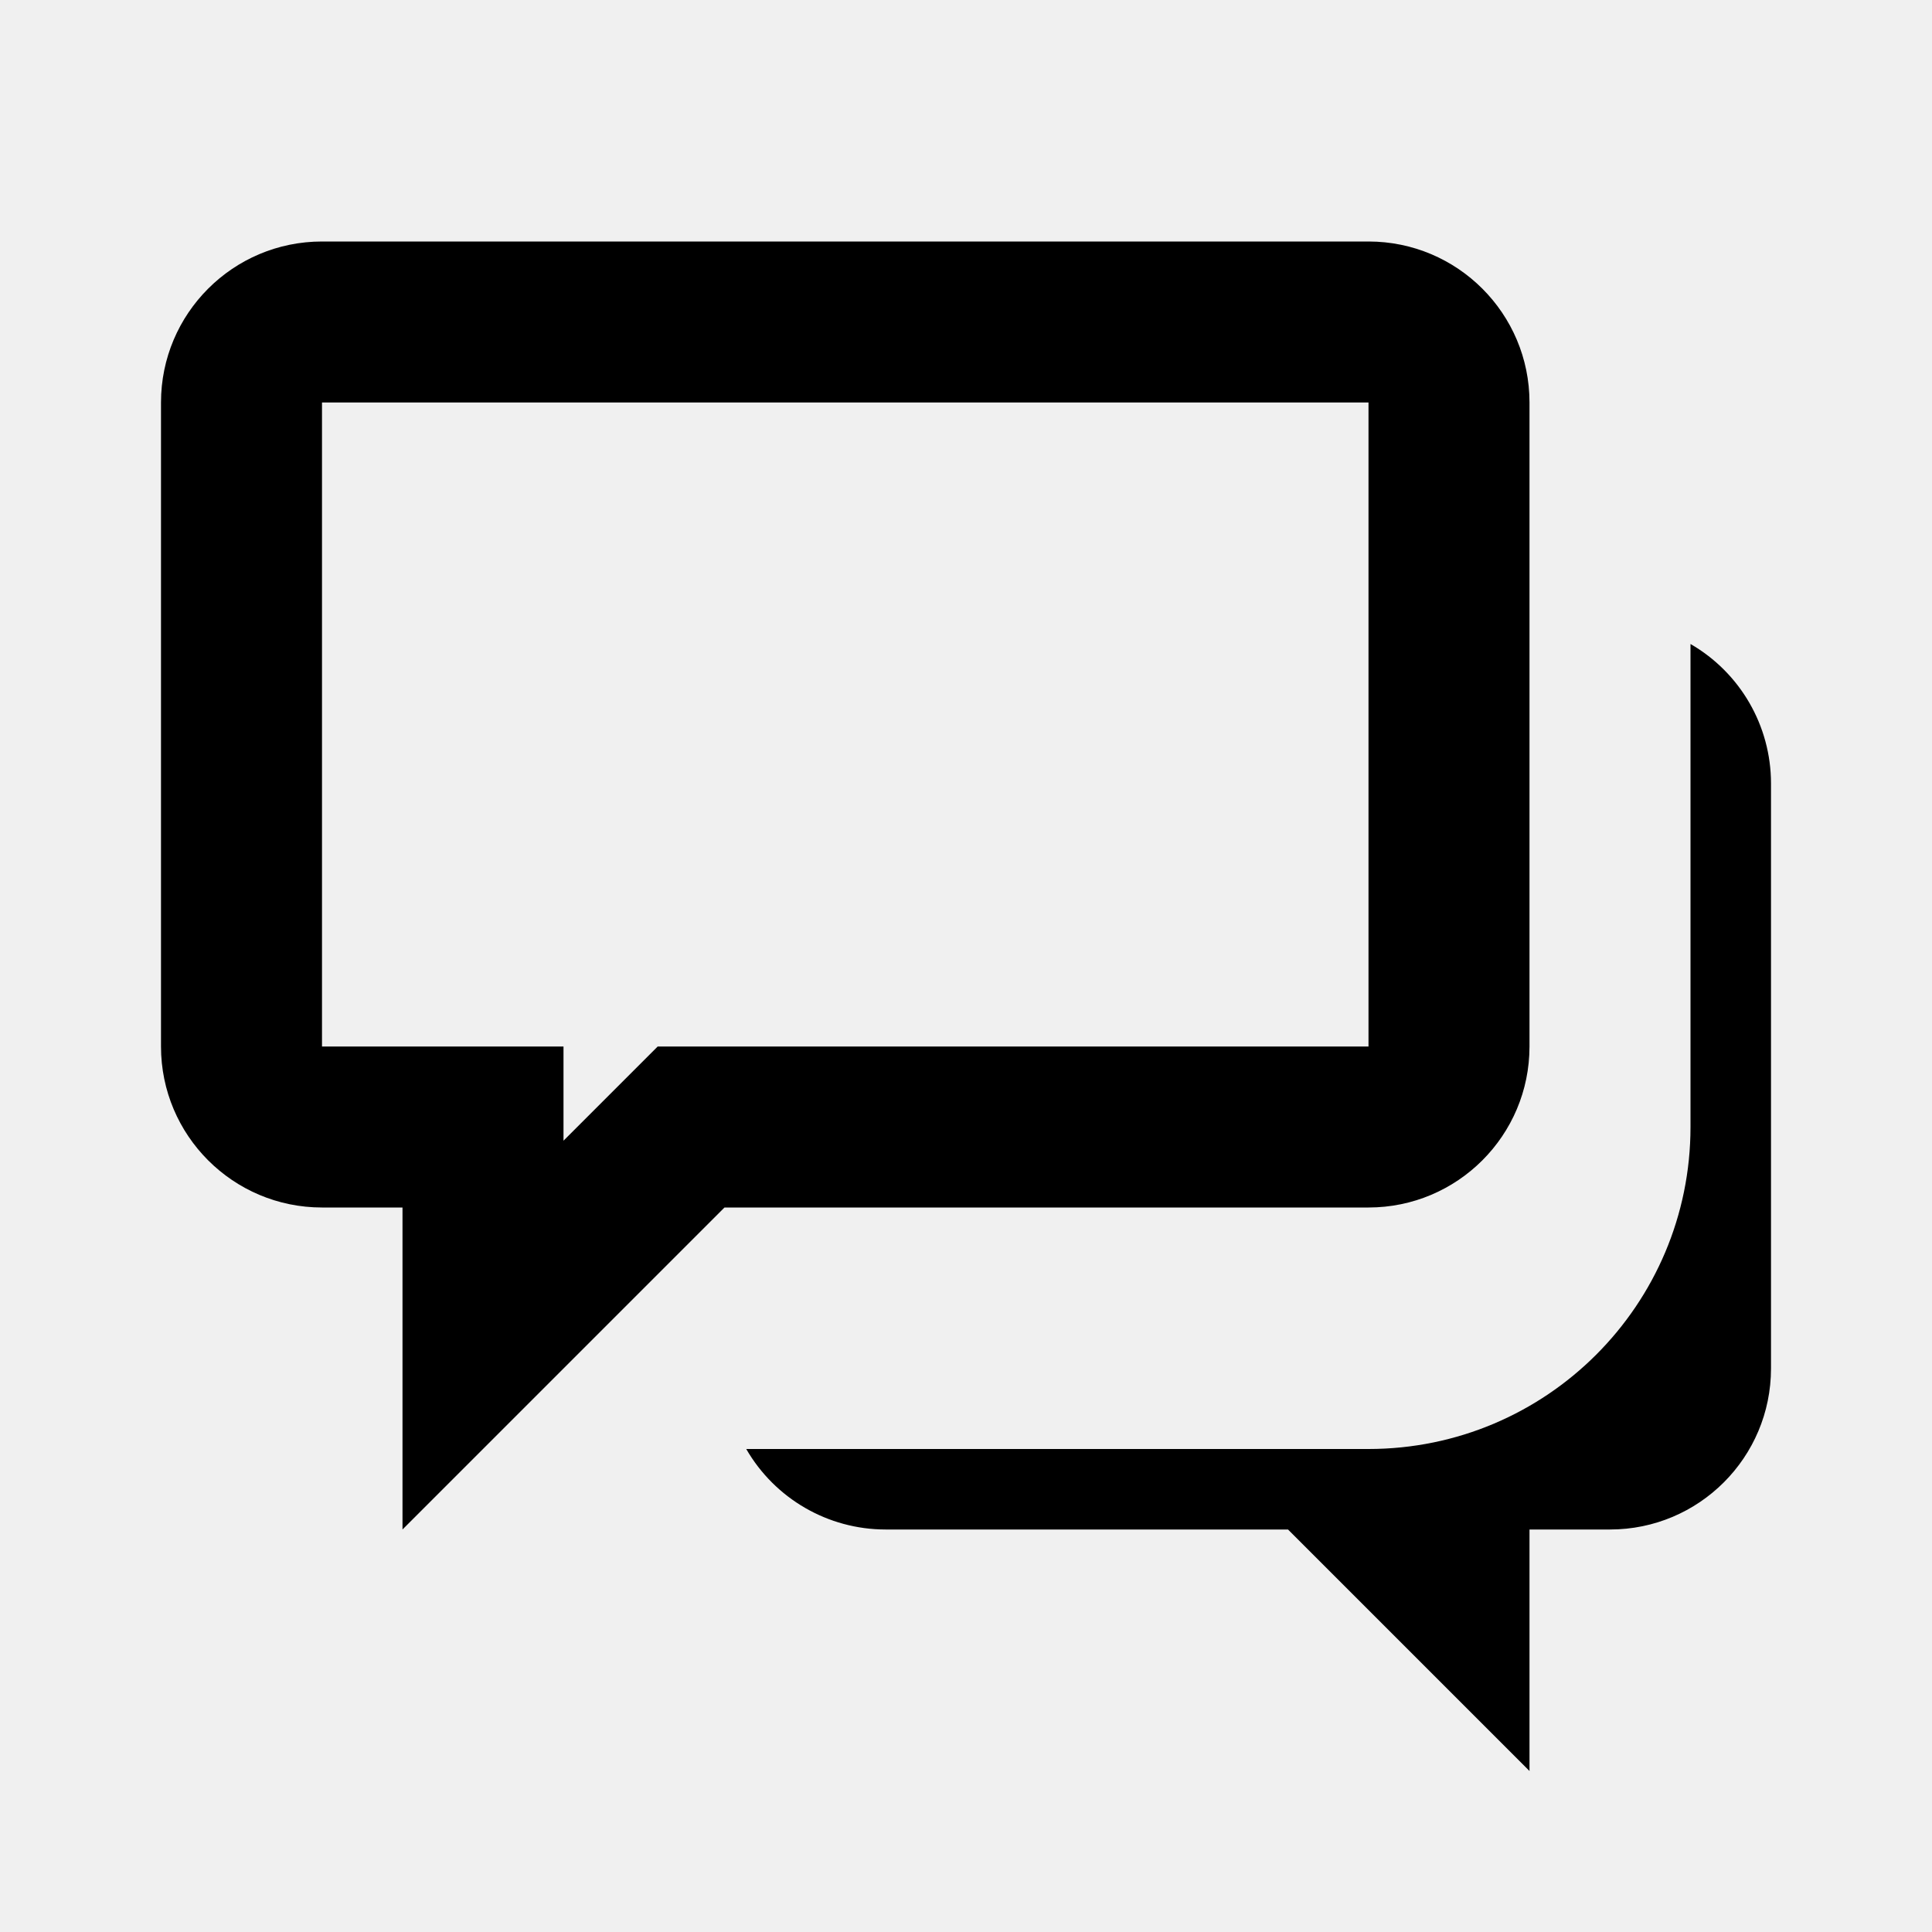
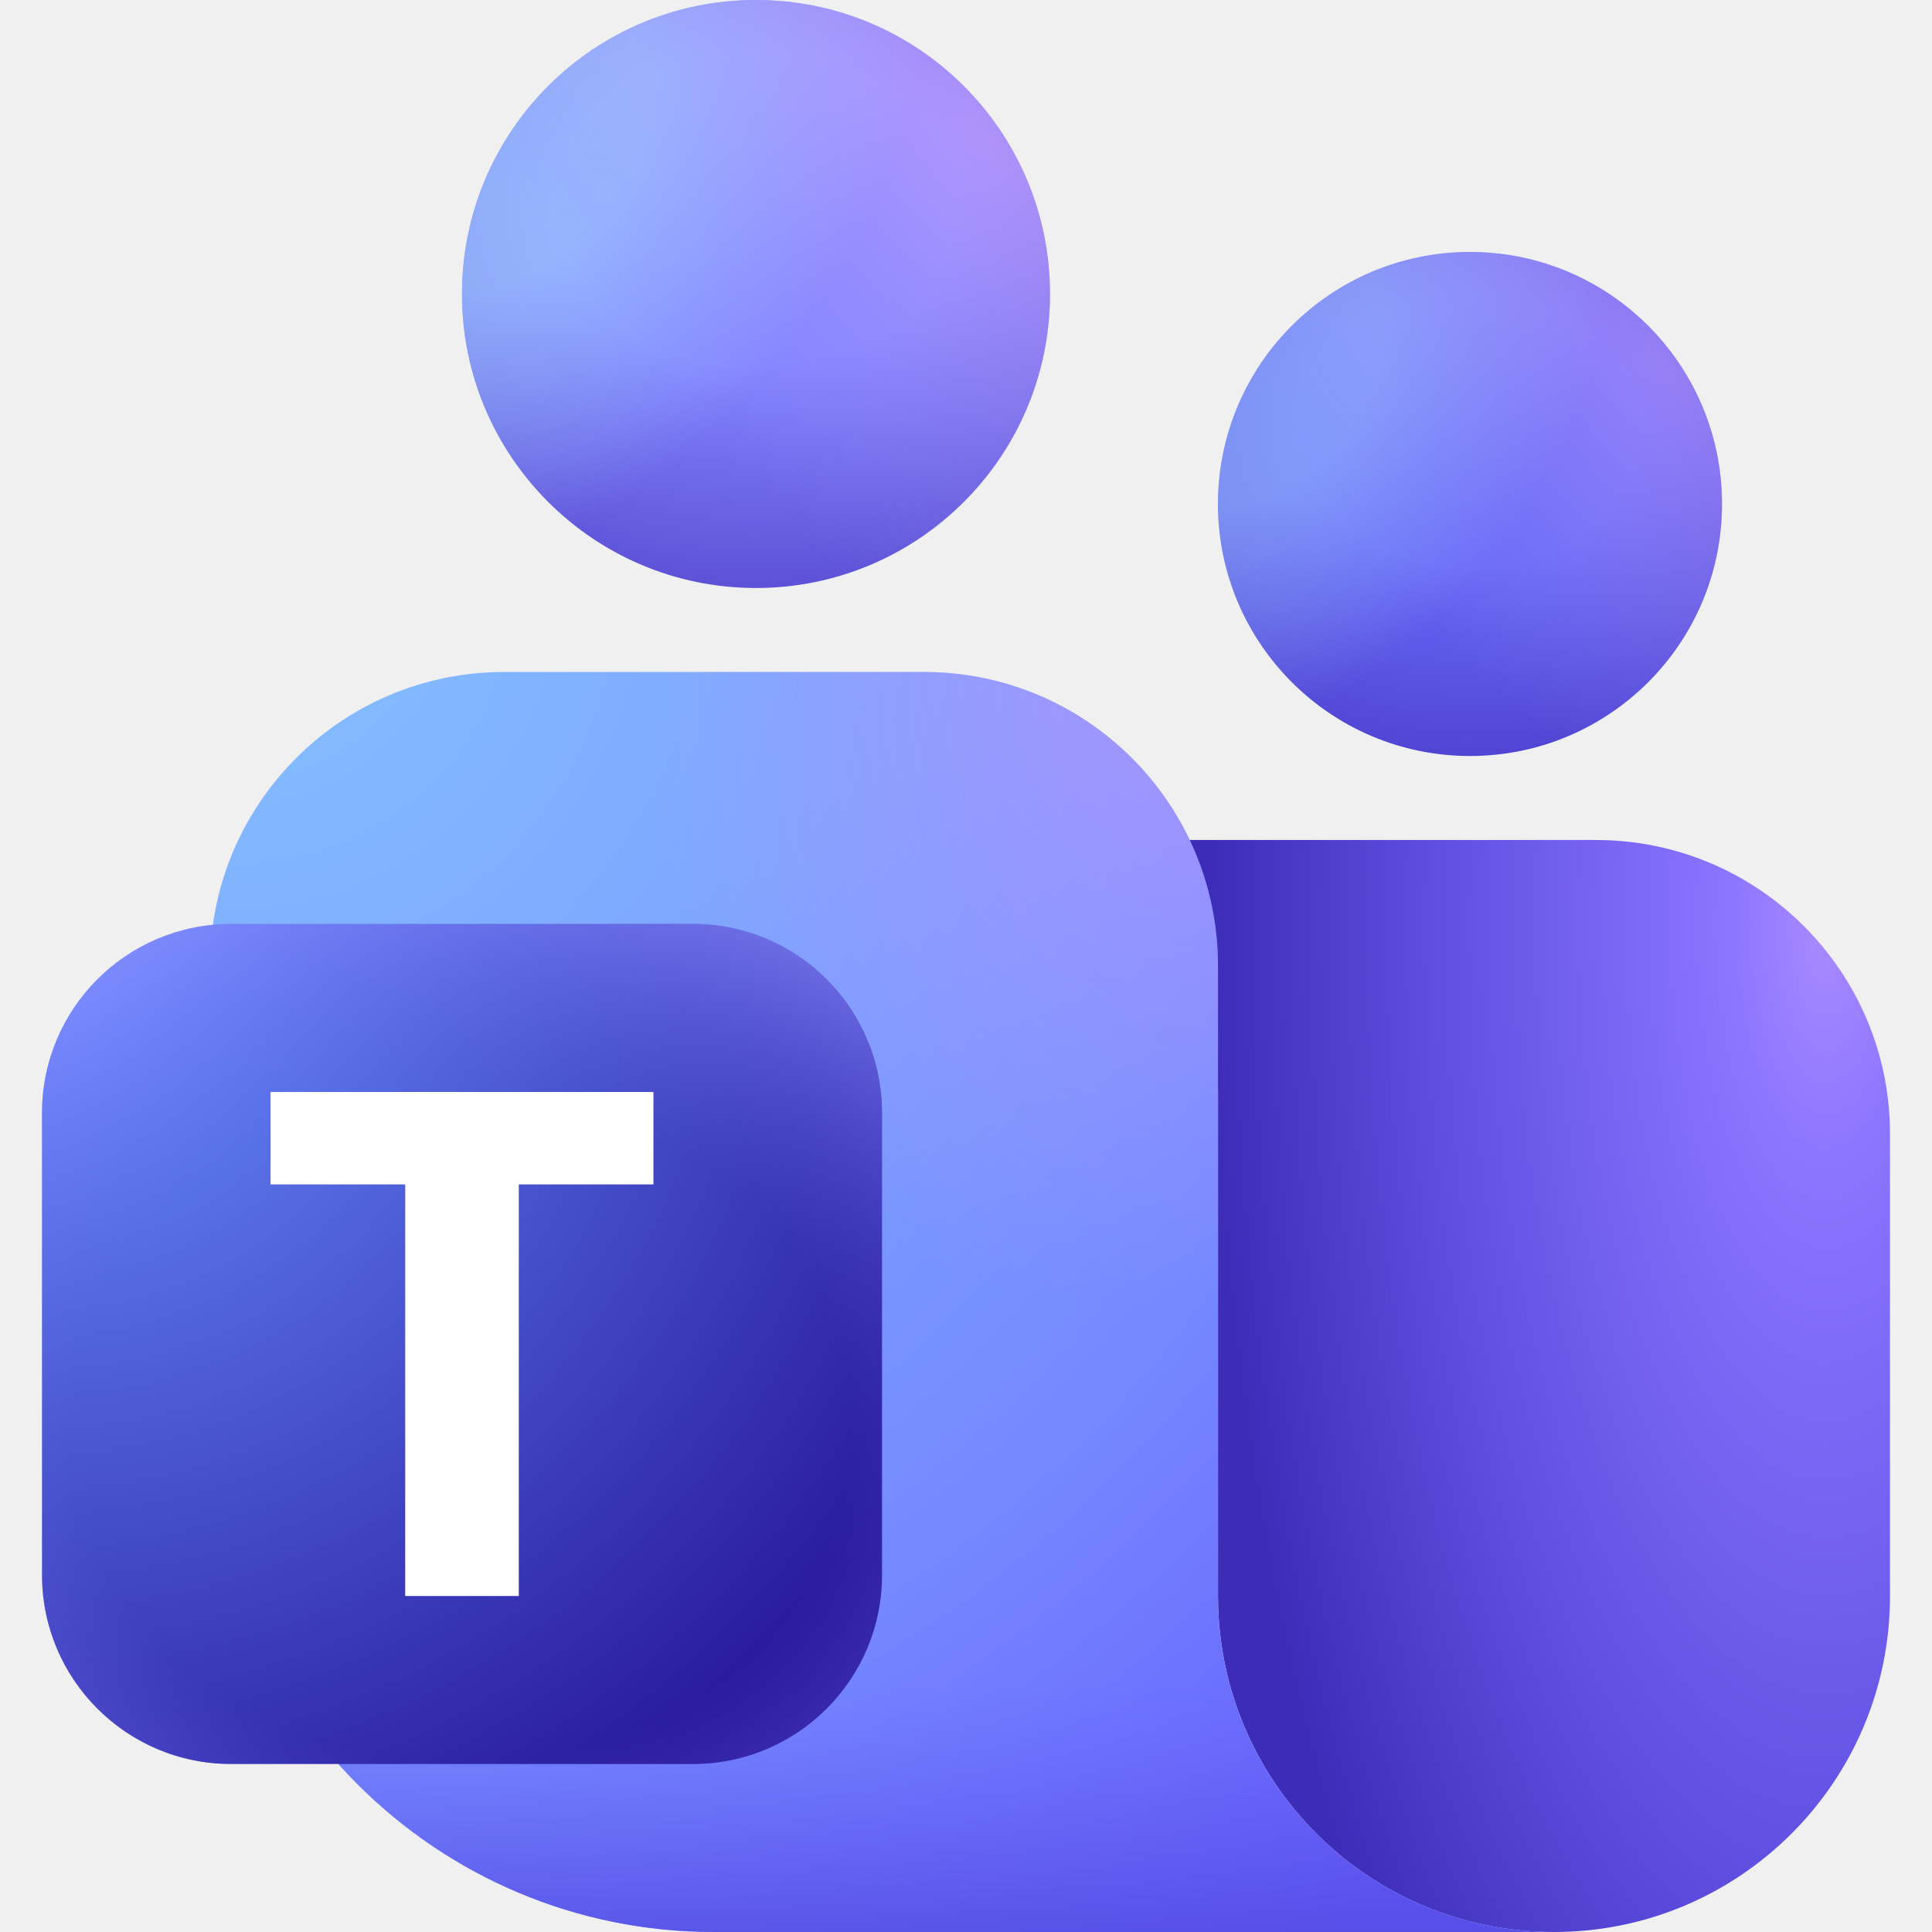
- <svg xmlns="http://www.w3.org/2000/svg" viewBox="0 0 24 24">
-   <path d="M4 3h13a2 2 0 0 1 2 2v8a2 2 0 0 1-2 2H9l-4 4v-4H4a2 2 0 0 1-2-2V5a2 2 0 0 1 2-2zm0 2v8h3v1.17L8.17 13H17V5H4zm17 3a2 2 0 0 1 1 1.73V17a2 2 0 0 1-2 2h-1v3l-3-3h-5a2 2 0 0 1-1.73-1H17a4 4 0 0 0 4-4V8z" />
+ <svg xmlns="http://www.w3.org/2000/svg" viewBox="1.5 2 23 23">
+   <path d="M13 12H20.5C22.433 12 24 13.567 24 15.5V21C24 23.209 22.209 25 20 25C17.791 25 16 23.209 16 21V15C16 13.343 14.657 12 13 12Z" fill="url(#teams_p0)" />
+   <path d="M4 13.5C4 11.567 5.567 10 7.5 10H12.5C14.433 10 16 11.567 16 13.5V21C16 23.209 17.791 25 20 25H10C6.686 25 4 22.314 4 19V13.5Z" fill="url(#teams_p1)" />
+   <path d="M4 13.5C4 11.567 5.567 10 7.5 10H12.5C14.433 10 16 11.567 16 13.5V21C16 23.209 17.791 25 20 25H10C6.686 25 4 22.314 4 19V13.5Z" fill="url(#teams_p2)" fill-opacity="0.7" />
+   <path d="M4 13.5C4 11.567 5.567 10 7.5 10H12.5C14.433 10 16 11.567 16 13.5V21C16 23.209 17.791 25 20 25H10C6.686 25 4 22.314 4 19V13.5Z" fill="url(#teams_p3)" fill-opacity="0.7" />
+   <path d="M19 11C20.657 11 22 9.657 22 8C22 6.343 20.657 5 19 5C17.343 5 16 6.343 16 8C16 9.657 17.343 11 19 11Z" fill="url(#teams_p4)" />
+   <path d="M19 11C20.657 11 22 9.657 22 8C22 6.343 20.657 5 19 5C17.343 5 16 6.343 16 8C16 9.657 17.343 11 19 11Z" fill="url(#teams_p5)" fill-opacity="0.46" />
+   <path d="M19 11C20.657 11 22 9.657 22 8C22 6.343 20.657 5 19 5C17.343 5 16 6.343 16 8C16 9.657 17.343 11 19 11Z" fill="url(#teams_p6)" fill-opacity="0.4" />
+   <path d="M10.5 9C12.433 9 14 7.433 14 5.5C14 3.567 12.433 2 10.5 2C8.567 2 7 3.567 7 5.5C7 7.433 8.567 9 10.5 9Z" fill="url(#teams_p7)" />
+   <path d="M10.5 9C12.433 9 14 7.433 14 5.5C14 3.567 12.433 2 10.5 2C8.567 2 7 3.567 7 5.5C7 7.433 8.567 9 10.5 9Z" fill="url(#teams_p8)" fill-opacity="0.6" />
+   <path d="M10.5 9C12.433 9 14 7.433 14 5.5C14 3.567 12.433 2 10.5 2C8.567 2 7 3.567 7 5.5C7 7.433 8.567 9 10.5 9Z" fill="url(#teams_p9)" fill-opacity="0.5" />
+   <rect x="2" y="13" width="10" height="10" rx="2.25" fill="url(#teams_p10)" />
+   <rect x="2" y="13" width="10" height="10" rx="2.25" fill="url(#teams_p11)" fill-opacity="0.7" />
+   <path d="M9.279 16.1H7.676V21H6.324V16.1H4.721V15H9.279V16.1Z" fill="white" />
+   <defs>
+     <radialGradient id="teams_p0" cx="0" cy="0" r="1" gradientUnits="userSpaceOnUse" gradientTransform="translate(23.2456 13) scale(8.15791 20.137)">
+       <stop stop-color="#A98AFF" />
+       <stop offset="0.14" stop-color="#8C75FF" />
+       <stop offset="0.565" stop-color="#5F50E2" />
+       <stop offset="0.9" stop-color="#3C2CB8" />
+     </radialGradient>
+     <radialGradient id="teams_p1" cx="0" cy="0" r="1" gradientUnits="userSpaceOnUse" gradientTransform="translate(4.5 8.99999) rotate(68.4594) scale(20.4269 20.4266)">
+       <stop stop-color="#85C2FF" />
+       <stop offset="0.69" stop-color="#7588FF" />
+       <stop offset="1" stop-color="#6459FE" />
+     </radialGradient>
+     <linearGradient id="teams_p2" x1="11.75" y1="10" x2="11.75" y2="25" gradientUnits="userSpaceOnUse">
+       <stop offset="0.801" stop-color="#6864F6" stop-opacity="0" />
+       <stop offset="1" stop-color="#5149DE" />
+     </linearGradient>
+     <radialGradient id="teams_p3" cx="0" cy="0" r="1" gradientUnits="userSpaceOnUse" gradientTransform="translate(15.9999 9.49999) rotate(113.004) scale(11.983 9.51651)">
+       <stop stop-color="#BD96FF" />
+       <stop offset="0.687" stop-color="#BD96FF" stop-opacity="0" />
+     </radialGradient>
+     <radialGradient id="teams_p4" cx="0" cy="0" r="1" gradientUnits="userSpaceOnUse" gradientTransform="translate(19 7.14289) rotate(-90) scale(6.00008 7.57294)">
+       <stop offset="0.268" stop-color="#6868F7" />
+       <stop offset="1" stop-color="#3923B1" />
+     </radialGradient>
+     <radialGradient id="teams_p5" cx="0" cy="0" r="1" gradientUnits="userSpaceOnUse" gradientTransform="translate(16.5206 6.52644) rotate(40.0521) scale(4.28778 6.20179)">
+       <stop offset="0.271" stop-color="#A1D3FF" />
+       <stop offset="0.813" stop-color="#A1D3FF" stop-opacity="0" />
+     </radialGradient>
+     <radialGradient id="teams_p6" cx="0" cy="0" r="1" gradientUnits="userSpaceOnUse" gradientTransform="translate(21.3893 6.42117) rotate(-41.6586) scale(5.10766 12.5295)">
+       <stop stop-color="#E3ACFD" />
+       <stop offset="0.816" stop-color="#9FA2FF" stop-opacity="0" />
+     </radialGradient>
+     <radialGradient id="teams_p7" cx="0" cy="0" r="1" gradientUnits="userSpaceOnUse" gradientTransform="translate(10.5 4.50003) rotate(-90) scale(7.0001 8.8351)">
+       <stop offset="0.268" stop-color="#8282FF" />
+       <stop offset="1" stop-color="#3923B1" />
+     </radialGradient>
+     <radialGradient id="teams_p8" cx="0" cy="0" r="1" gradientUnits="userSpaceOnUse" gradientTransform="translate(7.60736 3.78085) rotate(40.0521) scale(5.00241 7.23542)">
+       <stop offset="0.271" stop-color="#A1D3FF" />
+       <stop offset="0.813" stop-color="#A1D3FF" stop-opacity="0" />
+     </radialGradient>
+     <radialGradient id="teams_p9" cx="0" cy="0" r="1" gradientUnits="userSpaceOnUse" gradientTransform="translate(13.2875 3.65803) rotate(-41.6586) scale(5.95894 14.6178)">
+       <stop stop-color="#E3ACFD" />
+       <stop offset="0.816" stop-color="#9FA2FF" stop-opacity="0" />
+     </radialGradient>
+     <radialGradient id="teams_p10" cx="0" cy="0" r="1" gradientUnits="userSpaceOnUse" gradientTransform="translate(2 13) rotate(45) scale(14.1421)">
+       <stop offset="0.047" stop-color="#688EFF" />
+       <stop offset="0.947" stop-color="#230F94" />
+     </radialGradient>
+     <radialGradient id="teams_p11" cx="0" cy="0" r="1" gradientUnits="userSpaceOnUse" gradientTransform="translate(7 19) rotate(90) scale(7 8.16888)">
+       <stop offset="0.571" stop-color="#6965F6" stop-opacity="0" />
+       <stop offset="1" stop-color="#8F8FFF" />
+     </radialGradient>
+   </defs>
</svg>
